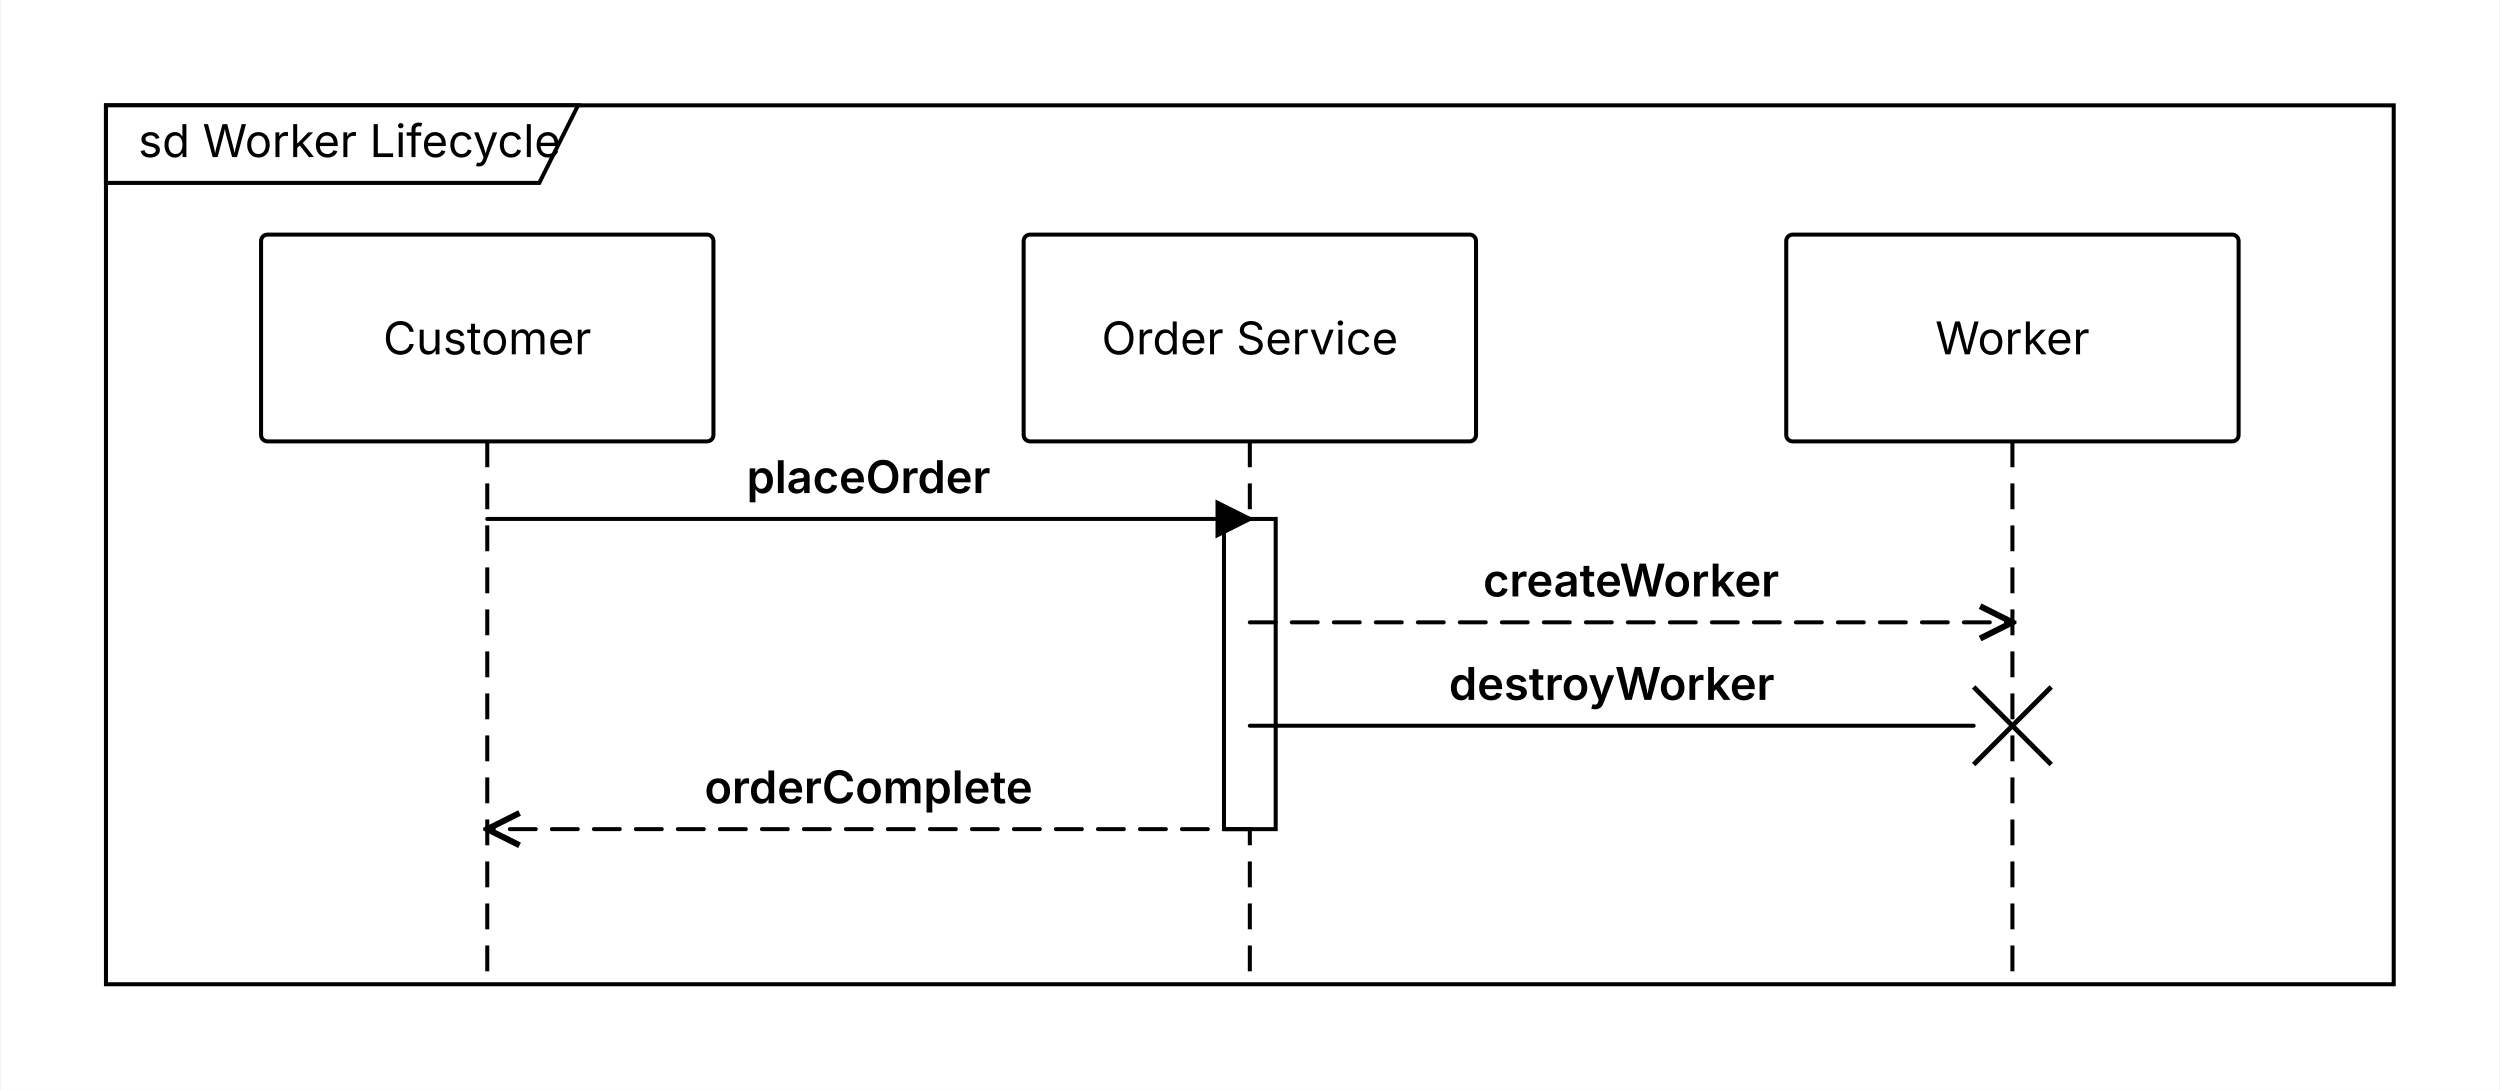
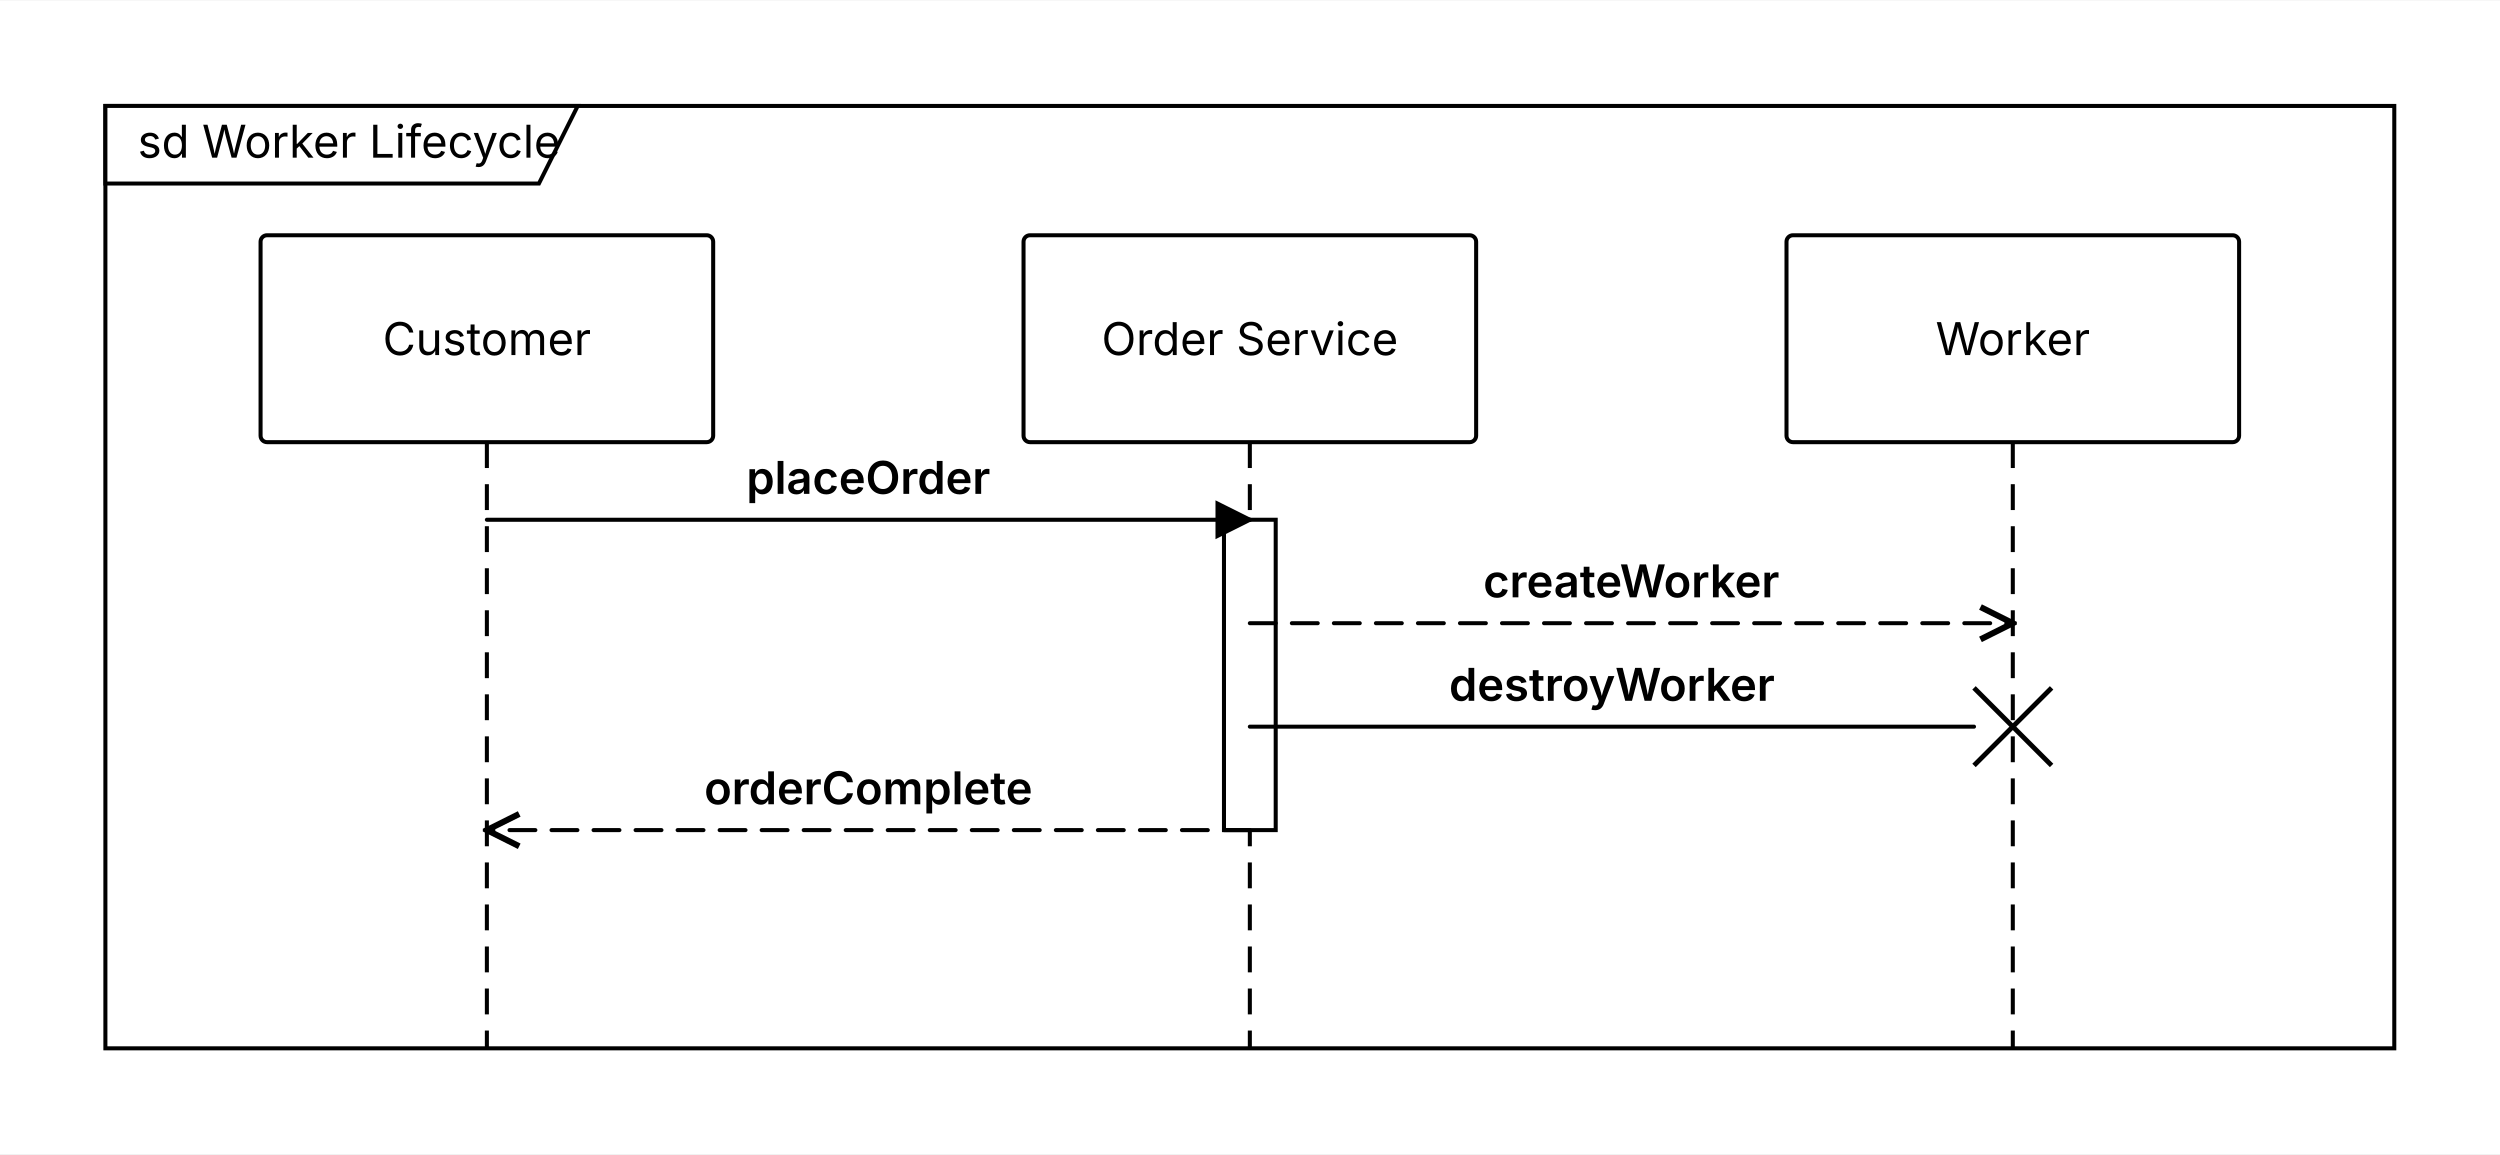
- <svg xmlns="http://www.w3.org/2000/svg" role="img" width="773" height="337" viewBox="20.4 219.4 773.3 337.3">
-   <rect x="20.4" y="219.4" width="773.3" height="337.3" fill="#ffffff" />
+ <svg xmlns="http://www.w3.org/2000/svg" role="img" width="773" height="357" viewBox="436.4 -60.6 773.3 356.8">
+   <rect x="436.4" y="-60.6" width="773.3" height="356.8" fill="#ffffff" />
  <g font-family="Inter, Arial, sans-serif" font-size="14">
    <g data-dediren-node-id="interaction-lifecycle" data-dediren-node-type="Interaction" data-dediren-sequence-interaction="true">
-       <rect data-dediren-node-shape="uml_interaction" x="53.0" y="252.0" width="708.0" height="272.0" rx="0" fill="#ffffff" stroke="#000000" stroke-width="1.25" />
-       <path data-dediren-sequence-interaction-title="true" d="M 53.0 252.0 H 199.1 L 187.1 276.0 V 276.0 H 53.0 Z" fill="#ffffff" stroke="#000000" stroke-width="1.25" />
-       <text x="63.0" y="268.0" fill="#000000">sd Worker Lifecycle</text>
+       <rect data-dediren-node-shape="uml_interaction" x="469.0" y="-28.0" width="708.0" height="291.5" rx="0" fill="#ffffff" stroke="#000000" stroke-width="1.25" />
+       <path data-dediren-sequence-interaction-title="true" d="M 469.0 -28.0 H 615.1 L 603.1 -4.0 V -4.0 H 469.0 Z" fill="#ffffff" stroke="#000000" stroke-width="1.25" />
+       <text x="479.0" y="-12.0" fill="#000000">sd Worker Lifecycle</text>
    </g>
    <g data-dediren-node-id="customer" data-dediren-node-type="Lifeline" data-dediren-sequence-lifeline="true">
-       <rect data-dediren-node-shape="uml_lifeline" x="101.0" y="292.0" width="140.0" height="64.0" rx="2" fill="#ffffff" stroke="#000000" stroke-width="1.25" />
+       <rect data-dediren-node-shape="uml_lifeline" x="517.0" y="12.0" width="140.0" height="64.0" rx="2" fill="#ffffff" stroke="#000000" stroke-width="1.25" />
      <g data-dediren-node-decorator="uml_lifeline" />
-       <text x="171.0" y="324.0" text-anchor="middle" dominant-baseline="middle" fill="#000000" font-size="14.0" textLength="60.6" lengthAdjust="spacing">Customer</text>
+       <text x="587.0" y="44.0" text-anchor="middle" dominant-baseline="middle" fill="#000000" font-size="14.0" textLength="60.6" lengthAdjust="spacing">Customer</text>
    </g>
    <g data-dediren-node-id="service" data-dediren-node-type="Lifeline" data-dediren-sequence-lifeline="true">
-       <rect data-dediren-node-shape="uml_lifeline" x="337.0" y="292.0" width="140.0" height="64.0" rx="2" fill="#ffffff" stroke="#000000" stroke-width="1.25" />
+       <rect data-dediren-node-shape="uml_lifeline" x="753.0" y="12.0" width="140.0" height="64.0" rx="2" fill="#ffffff" stroke="#000000" stroke-width="1.25" />
      <g data-dediren-node-decorator="uml_lifeline" />
-       <text x="407.0" y="324.0" text-anchor="middle" dominant-baseline="middle" fill="#000000" font-size="14.0" textLength="86.3" lengthAdjust="spacing">Order Service</text>
+       <text x="823.0" y="44.0" text-anchor="middle" dominant-baseline="middle" fill="#000000" font-size="14.0" textLength="86.3" lengthAdjust="spacing">Order Service</text>
    </g>
    <g data-dediren-node-id="worker" data-dediren-node-type="Lifeline" data-dediren-sequence-lifeline="true">
-       <rect data-dediren-node-shape="uml_lifeline" x="573.0" y="292.0" width="140.0" height="64.0" rx="2" fill="#ffffff" stroke="#000000" stroke-width="1.25" />
+       <rect data-dediren-node-shape="uml_lifeline" x="989.0" y="12.0" width="140.0" height="64.0" rx="2" fill="#ffffff" stroke="#000000" stroke-width="1.25" />
      <g data-dediren-node-decorator="uml_lifeline" />
-       <text x="643.0" y="324.0" text-anchor="middle" dominant-baseline="middle" fill="#000000" font-size="14.0" textLength="45.1" lengthAdjust="spacing">Worker</text>
+       <text x="1059.0" y="44.0" text-anchor="middle" dominant-baseline="middle" fill="#000000" font-size="14.0" textLength="45.1" lengthAdjust="spacing">Worker</text>
    </g>
-     <line data-dediren-sequence-lifeline-stem="customer" x1="171.0" y1="356.0" x2="171.0" y2="524.0" stroke="#000000" stroke-width="1.25" stroke-dasharray="8 5" />
-     <line data-dediren-sequence-lifeline-stem="service" x1="407.0" y1="356.0" x2="407.0" y2="524.0" stroke="#000000" stroke-width="1.25" stroke-dasharray="8 5" />
-     <line data-dediren-sequence-lifeline-stem="worker" x1="643.0" y1="356.0" x2="643.0" y2="524.0" stroke="#000000" stroke-width="1.25" stroke-dasharray="8 5" />
+     <line data-dediren-sequence-lifeline-stem="customer" x1="587.0" y1="76.0" x2="587.0" y2="263.5" stroke="#000000" stroke-width="1.25" stroke-dasharray="8 5" />
+     <line data-dediren-sequence-lifeline-stem="service" x1="823.0" y1="76.0" x2="823.0" y2="263.5" stroke="#000000" stroke-width="1.25" stroke-dasharray="8 5" />
+     <line data-dediren-sequence-lifeline-stem="worker" x1="1059.0" y1="76.0" x2="1059.0" y2="263.5" stroke="#000000" stroke-width="1.25" stroke-dasharray="8 5" />
    <g data-dediren-node-id="exec-service" data-dediren-node-type="ExecutionSpecification">
-       <rect data-dediren-node-shape="uml_execution_specification" x="399.0" y="380.0" width="16.0" height="96.0" rx="0" fill="#ffffff" stroke="#000000" stroke-width="1.25" />
+       <rect data-dediren-node-shape="uml_execution_specification" x="815.0" y="100.0" width="16.0" height="96.0" rx="0" fill="#ffffff" stroke="#000000" stroke-width="1.25" />
      <g data-dediren-node-decorator="uml_execution_specification" />
    </g>
    <g data-dediren-edge-id="m1" data-dediren-sequence-message-sort="synchCall">
      <marker id="marker-end-m1" data-dediren-edge-marker-end="filled_arrow" markerWidth="10" markerHeight="10" refX="9" refY="5" orient="auto">
        <path d="M 1 1 L 9 5 L 1 9 Z" fill="#000000" stroke="#000000" stroke-width="1" />
      </marker>
-       <path data-dediren-sequence-message="m1" d="M 171.0 380.0 L 407.0 380.0" fill="none" stroke="#000000" stroke-width="1.25" stroke-linecap="round" stroke-linejoin="round" marker-end="url(#marker-end-m1)" />
-       <text data-dediren-sequence-message-label="m1" x="289.0" y="372.0" text-anchor="middle" fill="#000000" font-size="14" font-weight="600">placeOrder</text>
+       <path data-dediren-sequence-message="m1" d="M 587.0 100.0 L 823.0 100.0" fill="none" stroke="#000000" stroke-width="1.25" stroke-linecap="round" stroke-linejoin="round" marker-end="url(#marker-end-m1)" />
+       <text data-dediren-sequence-message-label="m1" x="705.0" y="92.0" text-anchor="middle" fill="#000000" font-size="14" font-weight="600">placeOrder</text>
    </g>
    <g data-dediren-edge-id="m2" data-dediren-sequence-message-sort="createMessage">
      <marker id="marker-end-m2" data-dediren-edge-marker-end="open_arrow" markerWidth="10" markerHeight="10" refX="9" refY="5" orient="auto">
        <path d="M 1 1 L 9 5 L 1 9" fill="none" stroke="#000000" stroke-width="1.5" />
      </marker>
-       <path data-dediren-sequence-message="m2" d="M 407.0 412.0 L 643.0 412.0" fill="none" stroke="#000000" stroke-width="1.25" stroke-linecap="round" stroke-linejoin="round" stroke-dasharray="8 5" marker-end="url(#marker-end-m2)" />
-       <text data-dediren-sequence-message-label="m2" x="525.0" y="404.0" text-anchor="middle" fill="#000000" font-size="14" font-weight="600">createWorker</text>
+       <path data-dediren-sequence-message="m2" d="M 823.0 132.0 L 1059.0 132.0" fill="none" stroke="#000000" stroke-width="1.25" stroke-linecap="round" stroke-linejoin="round" stroke-dasharray="8 5" marker-end="url(#marker-end-m2)" />
+       <text data-dediren-sequence-message-label="m2" x="941.0" y="124.0" text-anchor="middle" fill="#000000" font-size="14" font-weight="600">createWorker</text>
    </g>
    <g data-dediren-edge-id="m3" data-dediren-sequence-message-sort="deleteMessage">
-       <path data-dediren-sequence-message="m3" d="M 407.0 444.0 L 631.0 444.0" fill="none" stroke="#000000" stroke-width="1.25" stroke-linecap="round" stroke-linejoin="round" />
-       <text data-dediren-sequence-message-label="m3" x="519.0" y="436.0" text-anchor="middle" fill="#000000" font-size="14" font-weight="600">destroyWorker</text>
+       <path data-dediren-sequence-message="m3" d="M 823.0 164.0 L 1047.0 164.0" fill="none" stroke="#000000" stroke-width="1.25" stroke-linecap="round" stroke-linejoin="round" />
+       <text data-dediren-sequence-message-label="m3" x="935.0" y="156.0" text-anchor="middle" fill="#000000" font-size="14" font-weight="600">destroyWorker</text>
    </g>
    <g data-dediren-edge-id="m4" data-dediren-sequence-message-sort="reply">
      <marker id="marker-end-m4" data-dediren-edge-marker-end="open_arrow" markerWidth="10" markerHeight="10" refX="9" refY="5" orient="auto">
        <path d="M 1 1 L 9 5 L 1 9" fill="none" stroke="#000000" stroke-width="1.5" />
      </marker>
-       <path data-dediren-sequence-message="m4" d="M 407.0 476.0 L 171.0 476.0" fill="none" stroke="#000000" stroke-width="1.25" stroke-linecap="round" stroke-linejoin="round" stroke-dasharray="8 5" marker-end="url(#marker-end-m4)" />
-       <text data-dediren-sequence-message-label="m4" x="289.0" y="468.0" text-anchor="middle" fill="#000000" font-size="14" font-weight="600">orderComplete</text>
+       <path data-dediren-sequence-message="m4" d="M 823.0 196.0 L 587.0 196.0" fill="none" stroke="#000000" stroke-width="1.25" stroke-linecap="round" stroke-linejoin="round" stroke-dasharray="8 5" marker-end="url(#marker-end-m4)" />
+       <text data-dediren-sequence-message-label="m4" x="705.0" y="188.0" text-anchor="middle" fill="#000000" font-size="14" font-weight="600">orderComplete</text>
    </g>
    <g data-dediren-sequence-delete-marker="worker-destroyed">
-       <line x1="631.0" y1="432.0" x2="655.0" y2="456.0" stroke="#000000" stroke-width="1.5" />
-       <line x1="631.0" y1="456.0" x2="655.0" y2="432.0" stroke="#000000" stroke-width="1.5" />
+       <line x1="1047.0" y1="152.0" x2="1071.0" y2="176.0" stroke="#000000" stroke-width="1.5" />
+       <line x1="1047.0" y1="176.0" x2="1071.0" y2="152.0" stroke="#000000" stroke-width="1.5" />
    </g>
  </g>
</svg>
